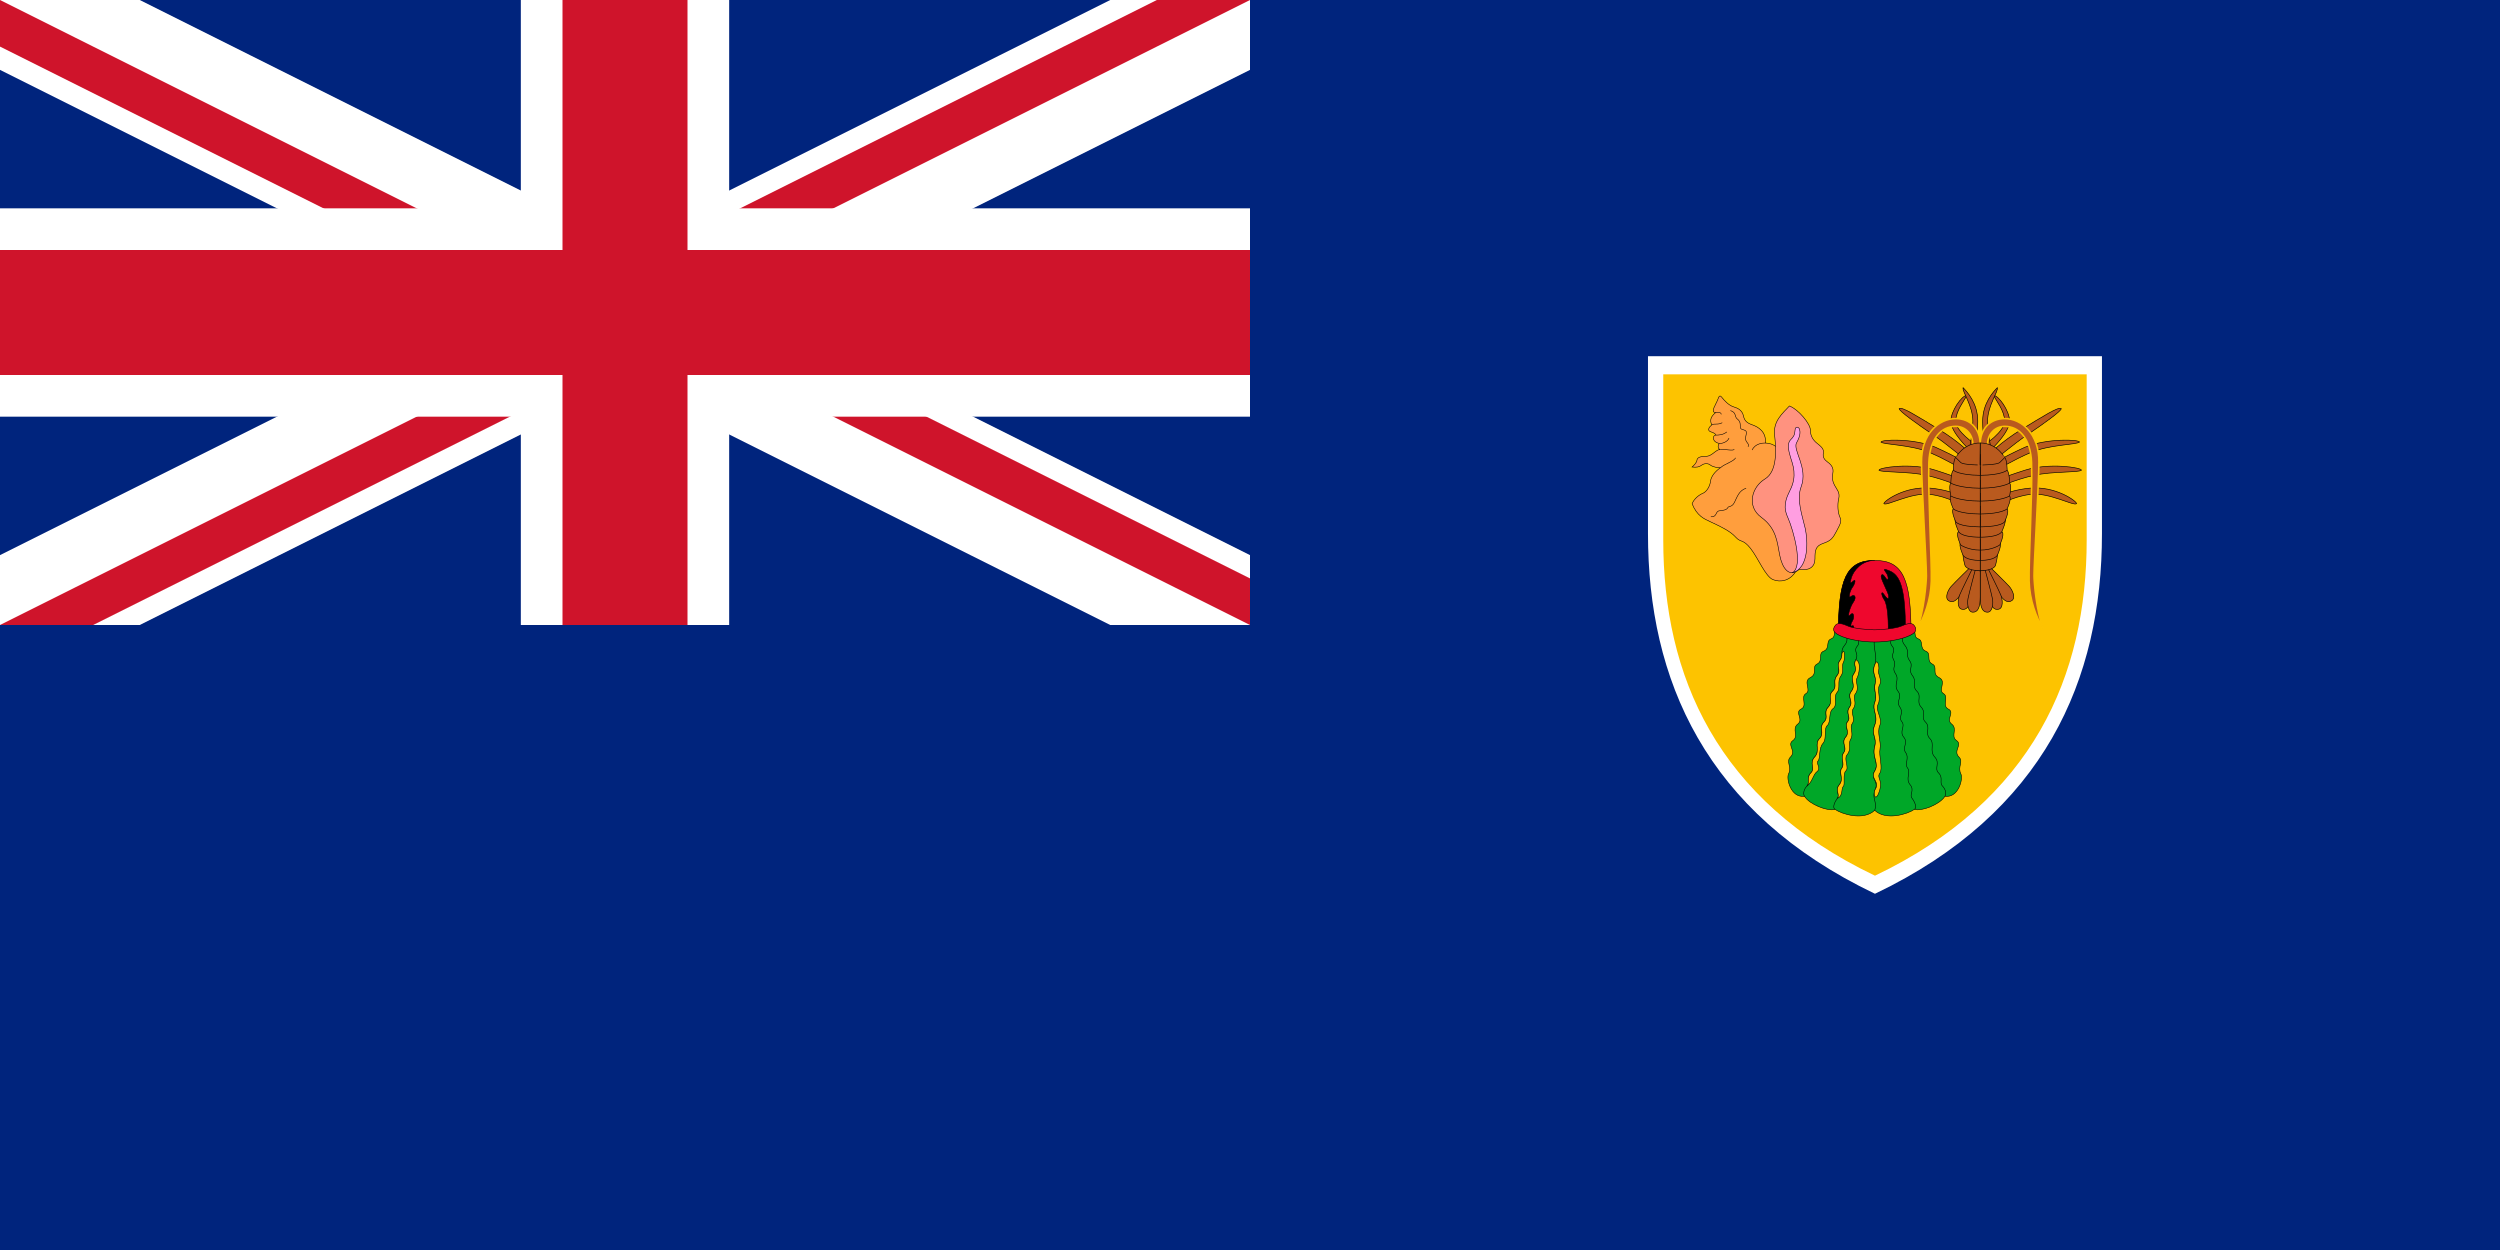
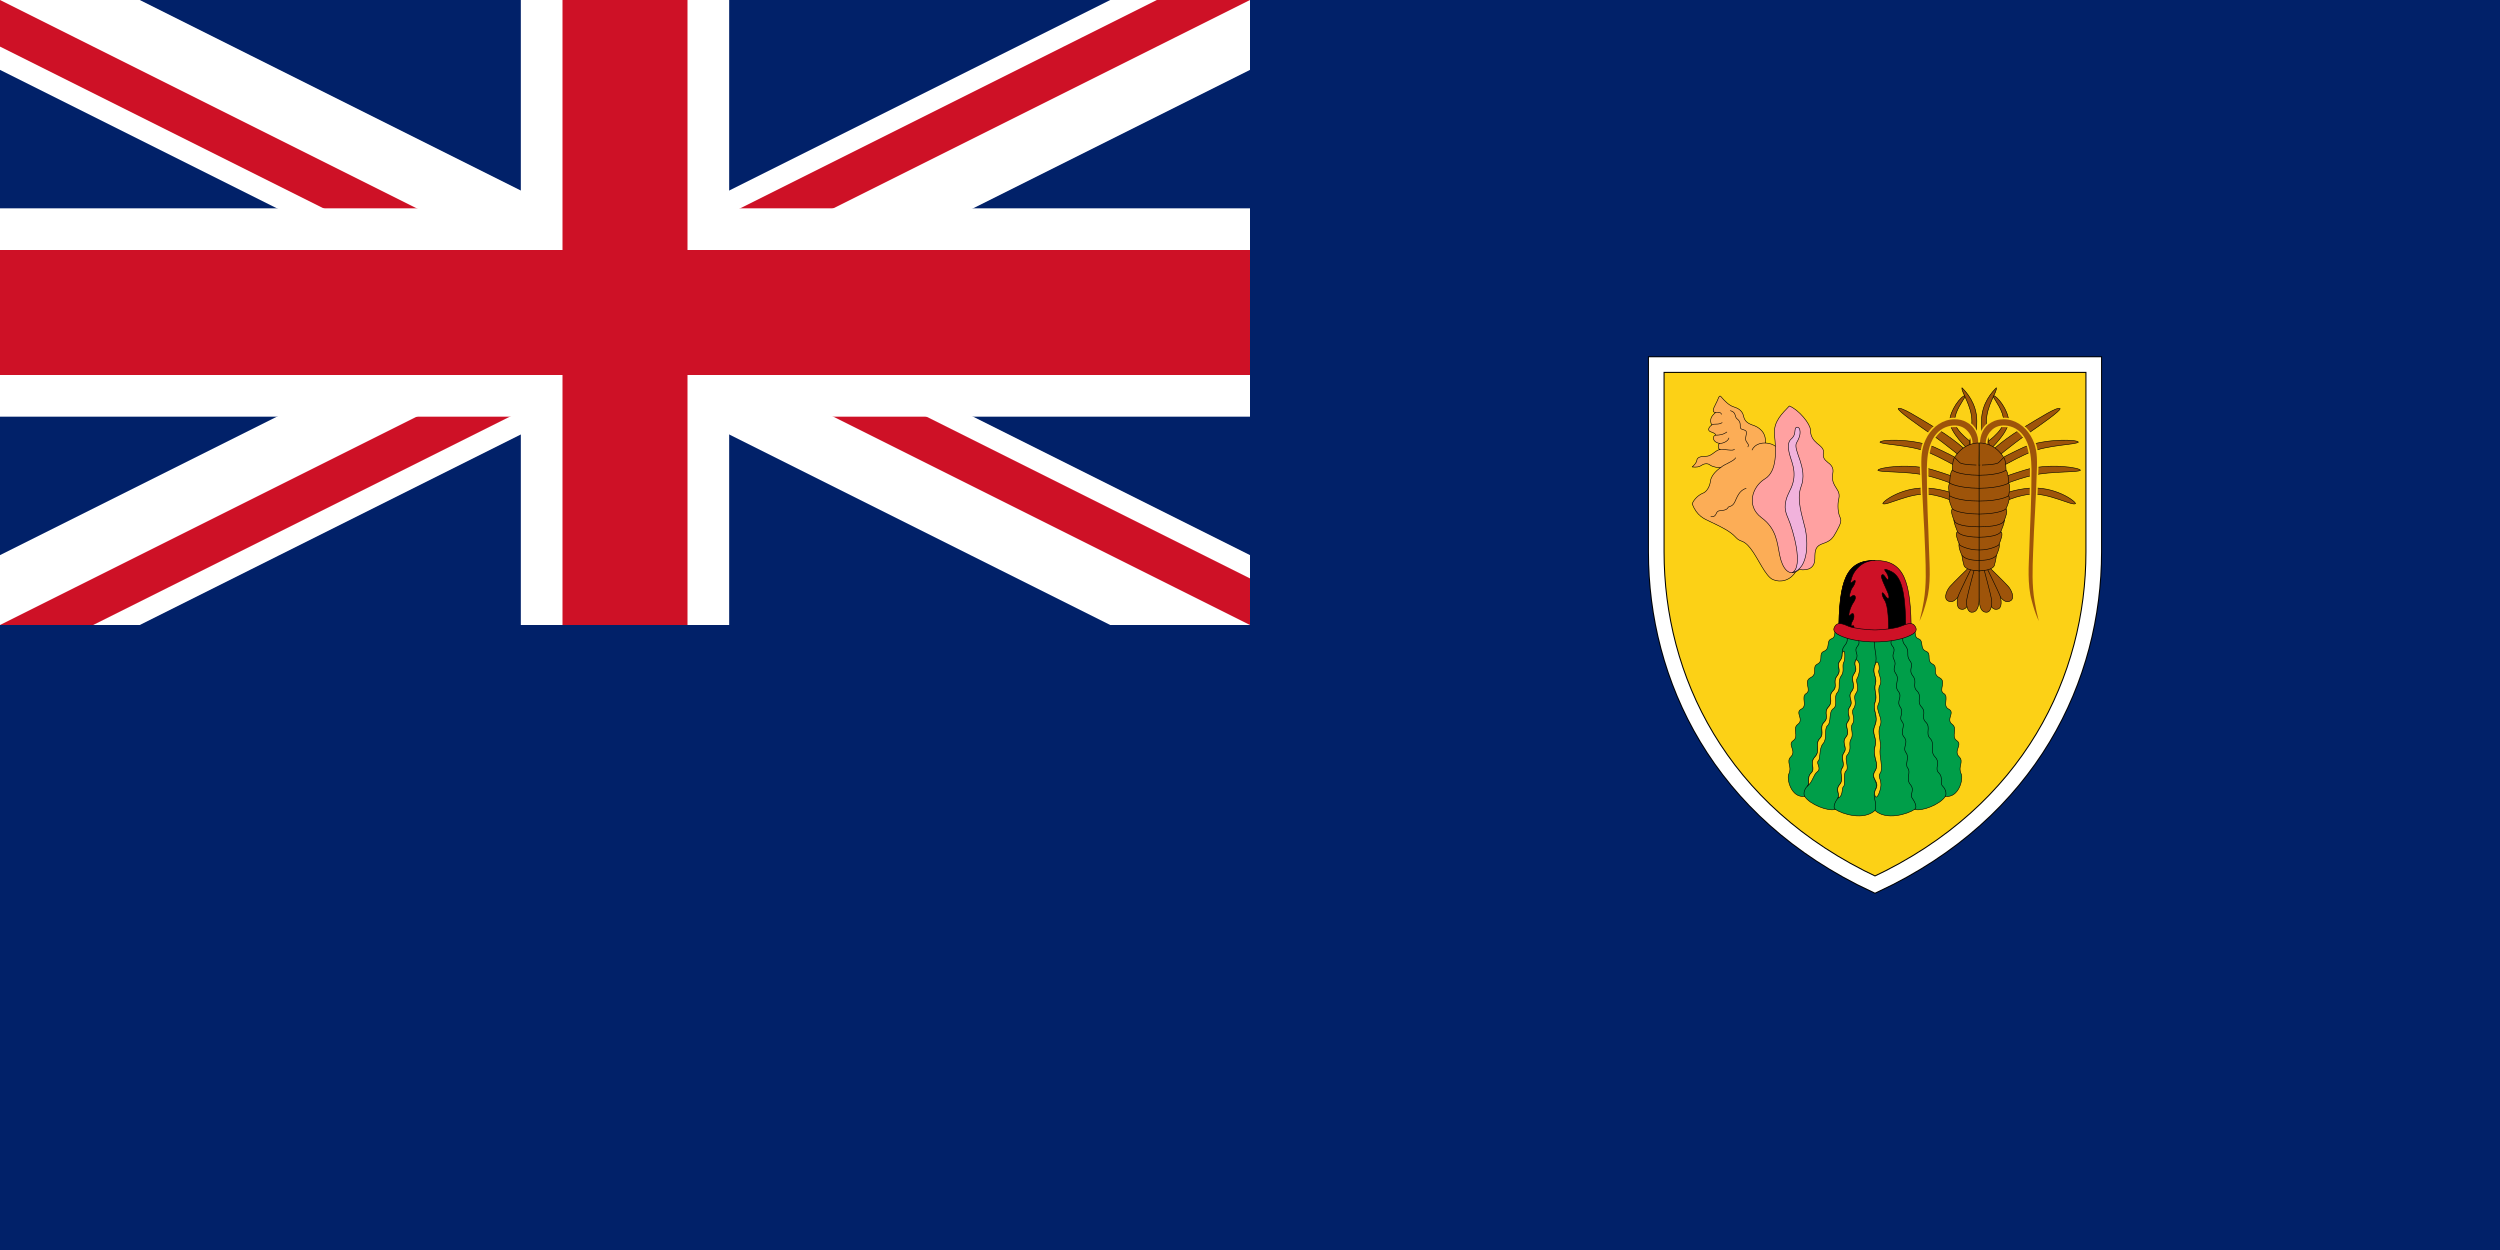
- <svg xmlns="http://www.w3.org/2000/svg" viewBox="0 0 1200 600">
-   <clipPath id="c">
-     <path d="M0,0V150H700V300H600zM600,0H300V350H0V300z" />
-   </clipPath>
-   <rect width="1200" height="600" fill="#00247d" />
-   <path d="M0,0 600,300M600,0 0,300" stroke="#fff" stroke-width="60" />
-   <path d="M0,0 600,300M600,0 0,300" stroke="#cf142b" stroke-width="40" clip-path="url(#c)" />
-   <path d="M300,0V350M0,150H700" stroke="#fff" stroke-width="100" />
-   <path d="M300,0V350M0,150H700" stroke="#cf142b" stroke-width="60" />
-   <path d="M0,300H600V0H1200V600H0z" fill="#00247d" />
-   <g>
-     <path fill="#fff" d="m1008.94,170.989v85.175c0,69.928-27.467,133.94-108.953,172.848-81.488-38.909-108.956-102.921-108.956-172.849v-85.175h217.907z" />
-     <path fill="#fdc300" d="m1001.61,179.669v79.444c0,65.223-25.619,124.928-101.623,161.218-76.004-36.291-101.623-95.996-101.623-161.219v-79.444h203.246z" />
-     <g fill="#ff9e3d" stroke="#000" stroke-width="0.26">
-       <path d="m852.667,214.487c-1.471-1.103-3.066-1.778-5.271-1.839,0.487-5.394-3.433-7.724-6.254-8.705-2.817-0.981-3.8-2.084-4.287-4.291-0.492-2.207-1.962-3.555-4.537-4.291-2.575-0.736-4.783-3.31-5.762-4.536-0.979-1.226-1.35-0.981-2.083,1.103-0.737,2.084-3.679,6.007-0.983,6.13-1.958,1.593-3.062,3.433-1.837,5.884-1.35,1.103-2.329,2.697-0.492,3.31,1.842,0.613,2.329,1.103,2.454,1.594-1.654,0-2.083,3.31,1.837,4.046-0.858,0.122-1.225,2.82,0.371,2.82-2.208,0-4.05,3.311-6.866,3.311-2.821,0-4.291,0.613-4.412,1.839-0.125,1.226-1.596,2.697-2.329,3.31,2.083,0.245,3.429,0,4.533-0.858,1.104-0.858,2.941-1.103,4.171-0.123,1.225,0.981,3.8,1.471,5.025,1.226-2.696,1.839-4.658,4.291-4.904,6.62-0.246,2.33-1.837,5.027-3.679,5.762-1.837,0.735-4.287,2.697-5.146,5.027,2.329,5.762,5.633,7.185,8.945,8.704,5.887,2.698,9.562,4.659,12.016,7.356,2.45,2.697,3.433,0.735,7.108,5.394,3.679,4.659,7.112,13.486,10.787,14.957,3.679,1.471,8.337,0.49,11.033-4.169,2.7-4.659,4.416-51.736-9.437-59.583z" />
-       <path fill="#ff927f" d="m858.921,194.871c-3.433,3.678-7.85,7.356-7.112,13.976,0.737,6.62,1.471,17.409-4.658,21.087-6.129,3.678-9.07,12.996-1.717,18.39,7.354,5.395,7.6,12.015,8.824,18.145,1.229,6.13,4.416,11.034,9.32,6.865,4.9,0.735,7.6-1.226,7.6-5.149,0-3.923,0.246-6.13,3.921-7.356,3.679-1.226,4.658-2.452,6.375-5.762,1.717-3.31,2.696-4.781,1.717-6.743-0.979-1.961-1.35-6.007-0.612-8.95,0.737-2.942-0.979-4.536-1.962-6.375-0.979-1.839-1.346-3.433-0.858-5.885,0.492-2.452-0.733-4.046-2.45-5.272-1.717-1.226-2.454-2.452-2.083-4.414,0.367-1.961-1.229-3.187-3.066-4.659-1.837-1.471-3.187-3.433-3.187-6.375,0-2.943-5.637-9.808-10.049-11.525z" />
-       <path fill="#ff9ee1" d="m860.267,274.928c8.212-2.084,7.479-15.57,6.254-21.209-1.229-5.64-4.379-13.717-1.962-20.106,3.433-9.072-4.171-17.654-2.208-21.087,1.962-3.433,1.717-5.272,1.471-6.375-0.242-1.103-2.083-1.961-2.204,0.368-0.125,2.329-0.737,3.187-2.208,4.659s-1.104,4.659,0,8.214c1.104,3.555,3.433,8.95-0.246,16.06-3.675,7.111-2.162,10.279-0.733,13.609,2.204,5.149,7.479,23.049,1.837,25.868z" />
-       <path d="m823.49,198.059c0.921,0,2.7-0.368,2.7,0.858" />
-       <path d="m821.652,203.943c1.104-0.797,3.066,0.123,5.025-1.042" />
-       <path d="m823.615,208.847c1.471,0,3.433-0.061,5.271-1.533" />
-       <path d="m825.452,212.893c1.35,0,3.862-0.858,4.475-2.636" />
-       <path d="m825.823,215.713c2.633-0.123,6.129,0.858,6.616-0.061" />
-       <path d="m825.944,224.417c1.837-1.716,6.191-2.881,7.17-4.659" />
-       <path d="m830.602,197.078c3.062,0.981,1.796,2.876,3.308,4.046,2.7,2.084,0.246,4.414,2.454,5.027,2.204,0.613,2.167,0.985,1.592,3.433-0.675,2.881,2.083,3.003,1.104,4.904" />
-       <path d="m847.397,212.648c-1.225,0-4.841,0.123-6.375,3.371" />
-       <path d="m821.223,248.018c1.412,0.245,2.117-0.558,2.512-1.348,0.429-0.858,0.612-1.471,1.9-1.533,1.287-0.062,3.25-0.429,3.679-1.41,0.429-0.98,1.962-0.061,3.25-2.636,1.287-2.574,2.146-5.639,5.575-6.743" />
+ <svg xmlns="http://www.w3.org/2000/svg" xmlns:xlink="http://www.w3.org/1999/xlink" viewBox="0 0 9600 4800">
+   <defs>
+     <clipPath id="a">
+       <path d="M0 0v15h65v15h-5zm60 0H30v35H0v-5z" />
+     </clipPath>
+     <path id="b" d="M840-1000v720C840 200 600 717 0 997-600 717-840 200-840-280v-720z" />
+   </defs>
+   <g fill="#012169">
+     <path d="M0 0h4800A2683.282 2683.282 0 010 2400z" />
+     <g fill="none">
+       <path stroke="#fff" stroke-width="480" d="M0 0l4800 2400M0 2400L4800 0" />
+       <path stroke="#ce1126" stroke-width="4" clip-path="url(#a)" d="M0 0l60 30M0 30L60 0" transform="scale(80)" />
+       <path stroke="#fff" stroke-width="800" d="M2400-400v3200M-400 1200h5600" />
+       <path stroke="#ce1126" stroke-width="480" d="M2400 0v2800M0 1200h5200" />
    </g>
-     <g stroke="#000" stroke-width="0.26">
-       <g fill="#00a728">
-         <path d="m918.475,301.589c1.387,2.016-0.05,4.195,2.304,5.067,2.758,1.021,0.35,4.649,3.604,5.927,2.883,1.134,0.021,4.602,3.137,6.16,2.787,1.395-0.467,4.649,3.254,6.509,3.716,1.859-0.7,6.043,2.092,7.67,2.787,1.627-0.929,5.811,2.325,7.438,3.254,1.627-1.396,4.881,1.625,7.206,3.021,2.324-0.696,5.811,2.325,7.903,3.021,2.092-1.854,4.886,1.162,7.903,2.325,2.324-0.837,4.601,0.929,8.135,1.162,2.324-1.162,11.622-7.67,10.692-2.325,3.952-11.387,7.438-14.641,6.276-3.254,2.324-13.712,5.579-19.061,0.465-5.341,5.114-15.803,1.859-19.057-0.465-3.254,1.162-12.316-2.324-14.641-6.276-6.508,0.93-8.833-8.368-7.67-10.692,1.767-3.535-1.396-5.811,0.929-8.135,3.016-3.018-1.858-5.811,1.162-7.903,3.021-2.092-0.696-5.579,2.325-7.903,3.021-2.325-1.629-5.579,1.625-7.206,3.254-1.627-0.462-5.811,2.325-7.438,2.791-1.627-1.625-5.811,2.092-7.67,3.721-1.86,0.467-5.114,3.254-6.509,3.116-1.558,0.254-5.026,3.137-6.16,3.254-1.278,0.846-4.906,3.604-5.927,2.392-0.885,0.867-3.121,2.375-5.163,6.92,2.723,28.344,4.676,37.156,0.096z" />
-         <path d="m887.544,302.239c-2.558,2.557,0.467,4.416-2.092,7.438-2.558,3.022-0.233,4.649-2.325,7.438-2.092,2.789,0.929,4.184-1.396,7.206-2.321,3.022,0.467,4.881-2.092,7.438-2.554,2.557,0.467,4.881-2.092,7.671-2.554,2.789,0.467,4.649-2.092,7.205-2.554,2.557,0.467,5.347-2.092,7.903-2.554,2.557,0.467,5.811-2.325,8.833-2.787,3.021,0.467,5.346-1.858,7.67-2.325,2.324-0.233,4.649-1.858,6.276-1.629,1.627-1.858,3.894-1.162,4.881" />
-         <path d="m892.423,303.169c-2.321,3.022,1.162,4.416-0.929,6.973-2.092,2.557,0.929,3.487-0.696,6.509s1.162,3.719-0.929,6.741c-2.092,3.022,1.162,5.346-1.162,8.368-2.325,3.022,1.162,4.649-0.929,7.671-2.092,3.021,0.929,4.649-0.929,6.973-1.862,2.324,1.392,4.649-0.929,7.438-2.325,2.79,0.929,4.881-0.933,7.438-1.858,2.557,0.7,5.346-0.929,7.438-1.625,2.092,1.162,5.114-1.162,7.903-2.325,2.789,0.467,4.649-0.929,6.509-1.396,1.859-2.496,4.591-1.162,5.346" />
-         <path d="m899.86,305.958c-1.158,4.86,1.629,9.18,0,13.23-1.625,4.05,1.162,5.67,0.233,8.91-0.929,3.24,1.162,5.67-0.233,9.18-1.392,3.51,1.862,6.21,0,10.8-1.858,4.59,1.2,5.733,0,10.26-1.392,5.266,2.325,8.055,0,11.774-2.321,3.719,2.096,4.649,0.233,8.833-1.858,4.184,1.162,5.811-0.233,9.995" />
-         <path d="m912.18,302.239c2.558,2.557-0.467,4.416,2.092,7.438,2.558,3.022,0.233,4.649,2.325,7.438,2.092,2.789-0.929,4.184,1.396,7.206,2.321,3.022-0.467,4.881,2.092,7.438,2.554,2.557-0.467,4.881,2.092,7.671,2.554,2.789-0.467,4.649,2.092,7.205,2.554,2.557-0.467,5.347,2.092,7.903,2.554,2.557-0.467,5.811,2.325,8.833,2.787,3.021-0.467,5.346,1.858,7.67,2.325,2.324,0.233,4.649,1.858,6.276,1.629,1.627,1.862,3.894,1.162,4.881" />
-         <path d="m907.301,303.169c2.321,3.022-1.162,4.416,0.929,6.973,2.092,2.557-0.929,3.487,0.696,6.509,1.629,3.022-1.162,3.719,0.929,6.741,2.092,3.022-1.162,5.346,1.162,8.368,2.325,3.022-1.162,4.649,0.929,7.671,2.092,3.021-0.929,4.649,0.929,6.973,1.862,2.324-1.392,4.649,0.933,7.438,2.321,2.79-0.933,4.881,0.929,7.438,1.858,2.557-0.7,5.346,0.929,7.438,1.625,2.092-1.162,5.114,1.162,7.903,2.325,2.789-0.467,4.649,0.929,6.509,1.396,1.859,2.5,4.591,1.162,5.346" />
+     <path d="M0 2400h4800V0h4800v4800H0" />
+   </g>
+   <g transform="translate(7200 2400)" fill="none" stroke="#000">
+     <use xlink:href="#b" fill="#fcd116" stroke-width="64" />
+     <use xlink:href="#b" stroke="#fff" stroke-width="56" />
+     <g stroke-width="2.2" stroke-linecap="round" stroke-linejoin="round">
+       <path fill="#fcad56" d="M-303-207c-22 37-59 45-88 33-30-12-57-82-87-120-29-37-37-21-57-43-19-21-49-37-96-59-26-12-53-23-71-69 7-19 26-35 41-41 15-5 27-27 29-46 2-18 18-38 40-53-10 2-31-2-41-9-9-8-24-6-33 1-9 6-20 8-36 6 6-5 17-16 18-26s13-15 36-15c22 0 37-26 55-26-13 0-10-22-3-23-32-6-28-32-15-32-1-4-5-8-20-13-14-5-7-18 4-26-10-20-1-35 15-48-22-1 2-32 8-49 6-16 9-18 16-8 8 9 26 30 47 36 20 6 32 17 36 34 4 18 12 27 34 35 23 7 54 26 50 69 18 1 31 6 42 15" />
+       <path fill="#ffa1a1" d="M-248-749c0 24 11 39 25 51 15 12 28 22 25 37-3 16 3 26 16 36 14 10 24 22 20 42s-1 32 7 47 22 27 16 51-3 56 5 72c7 15 0 27-14 54-14 26-22 36-51 46-30 9-32 27-32 58 0 32-21 48-60 42-40 33-65-6-75-55s-12-102-71-145c-58-44-35-118 14-148 49-29 43-115 37-168-5-53 30-83 57-112 36 14 81 69 81 92z" />
+       <path fill="#f1b2dc" d="M-333-408c-11-26-23-52 6-108 30-57 11-100 2-129-9-28-11-54 0-66 12-11 17-18 18-37 1-18 16-12 18-3s4 24-12 51c-16 28 45 96 17 169-19 51 6 116 16 161s16 153-50 169c45-22 3-165-15-207z" />
+       <path d="M-630-416c11 2 17-4 20-11s5-11 15-12c10 0 26-3 30-11 3-8 15-1 26-21 10-21 17-45 44-54m74-174c-10 0-39 1-51 27m-83-151c24 7 14 23 26 32 22 17 2 35 20 40s17 8 13 28c-6 23 16 24 8 39m-104 79c14-13 49-23 57-37m-58-32c21-1 49 7 53-1m-56-22c10 0 31-7 35-21m-50-11c12 0 27-1 42-12m-58-27c9-7 25 1 40-9m-25-39c7 0 22-2 22 7" />
+       <g transform="translate(400 -400)" fill="#9e540a">
+         <g id="d">
+           <path d="M-55-233s-70-59-128-99-128-89-128-99c11-8 70 30 151 79 82 50 128 99 128 99zm-5 40s-68-41-135-70c-70-29-175-29-186-39 0-10 122-16 209 19 89 41 135 70 135 70zm-1 68s-74-34-146-50c-70-16-170-10-182-19 0-10 124-30 217 0 94 29 134 49 134 49zm-4 69s-56-38-130-46c-70-7-163 46-175 36 0-10 81-69 182-59 99 10 146 49 146 49zm23-218s-71-65-71-109c0-39 43-99 62-99-10 20-43 60-43 99 0 40 75 89 75 89z" />
+           <path d="M-42-274s14-65 14-109c0-59-42-113-38-128 15 15 57 59 57 128 0 60-10 89-10 89z" />
+           <g stroke="none">
+             <use xlink:href="#c" stroke="#fcd116" stroke-width="12" />
+             <path id="c" d="M-25-295c0-19-7-36-19-49-16-19-40-25-65-21-30 5-54 23-69 51-20 37-22 77-23 116 0 135 5 190 9 323 1 39 8 119-10 182-7 27-15 52-27 78 8-33 12-50 16-75 11-65 8-126 6-186-4-123-11-186-15-335-1-45 3-79 24-115 22-37 60-64 103-64 18 0 33 3 48 12 30 16 44 49 44 82z" />
+           </g>
+           <path d="M-19 187s-28 50-49 86-38 44-54 33c-15-11-2-40 10-54s79-79 79-79z" />
+           <path d="M-12 191s-11 57-20 98c-8 41-22 55-39 50-18-4-15-37-8-54s49-103 49-103z" />
+           <path d="M0 193v100c0 42-10 59-29 58-18-1-22-33-18-52 3-18 28-111 28-111z" />
+         </g>
+         <use transform="scale(-1 1)" xlink:href="#d" />
+         <g id="e">
+           <path d="M0 192c-53-1-58-20-58-20s-7-24-8-39c-1-2-15-32-11-45-5-12-17-41-6-46-5-14-13-30-14-45-4-11-14-35-6-43 0 0-19-40-10-50 0 0-9-39 0-49 0 0 0-40 10-50 0 0 0-39 9-49 0 2 28-55 94-55l-1 85h1z" />
+           <path fill="none" d="M0-26c-85-1-103-20-103-20M0-76c-85 0-113-20-113-20M0-125c-85-1-113-20-113-20M0-175c-85-1-103-20-103-20m102-19c1 0-64 0-74-10l-19-19M0 152c-25 0-53-4-66-19m66-21c-47 0-75-19-75-19s-1-2-2-5M0 63c-62-1-79-14-83-21M0 23C-85 23-94 3-94 3l-3-6" />
+         </g>
+         <use transform="scale(-1 1)" xlink:href="#e" />
      </g>
-       <g fill="#fcc300">
-         <path d="m884.115,313.745c0.004,1.044-0.021,2.083-0.987,3.371-2.092,2.789,0.929,4.184-1.396,7.206-2.321,3.022,0.467,4.881-2.092,7.438-2.554,2.557,0.467,4.881-2.092,7.671-2.554,2.789,0.467,4.649-2.092,7.205-2.554,2.557,0.467,5.347-2.092,7.903-2.554,2.557,0.467,5.811-2.325,8.833-2.787,3.021,0.467,5.346-1.858,7.67-2.325,2.324-0.233,4.649-1.858,6.276,2.787-2.092,2.787-5.346,4.879-6.973,2.092-1.628-0.696-3.952,0.467-5.114,1.162-1.162,0.233-6.044,2.325-8.368,2.092-2.325,0.233-6.973,2.092-8.6,1.858-1.627,0.462-6.508,2.787-8.135,2.325-1.627,0-5.579,1.858-7.671,1.862-2.092,0-5.346,1.862-7.903,1.858-2.557,0.083-4.878,1.392-6.973,0.583-0.93,0.583-7.67-0.871-3.836z" />
-         <path d="m890.798,316.651c-1.625,3.022,1.162,3.719-0.929,6.741-2.092,3.022,1.162,5.346-1.162,8.368-2.325,3.022,1.162,4.649-0.929,7.671-2.092,3.021,0.929,4.649-0.929,6.973-1.862,2.324,1.392,4.649-0.929,7.438-2.325,2.79,0.929,4.881-0.933,7.438-1.858,2.557,0.7,5.346-0.929,7.438-1.625,2.092,1.162,5.114-1.162,7.903-2.325,2.789,0.467,4.649-0.929,6.509,2.792-0.93,1.746-4.765,2.792-5.579,1.046-0.814-0.35-6.16,1.275-7.555,1.629-1.395-1.046-5.697,0.467-7.555,2.558-3.138,0.35-5.23,1.858-7.67,1.512-2.441-0.575-5.574,0.583-7.206,1.975-2.789-0.875-5.304,0.579-7.322,2.092-2.906-0.404-5.298,1.046-7.206,2.208-2.906-0.233-5.811,0.7-7.322,0.929-1.511,2.437-8.019-0.467-9.065z" />
-         <path d="m899.86,319.188c-1.625,4.05,1.162,5.67,0.233,8.91-0.929,3.24,1.162,5.67-0.233,9.18-1.392,3.51,1.862,6.21,0,10.8-1.858,4.59,1.2,5.733,0,10.26-1.392,5.266,2.325,8.055,0,11.774-2.321,3.719,2.662,4.95,0.233,8.833-1.162,1.86,0.117,6.625,1.975,0.93,1.862-5.695-1.392-6.392,0.233-8.717,1.629-2.325-0.579-8.484,0.117-11.739,0.7-3.254-1.625-7.671-0.117-11.157,1.512-3.486-2.325-7.205-0.812-10.228,1.512-3.021-0.696-6.741,0.696-9.181,1.396-2.441-1.046-5.695-0.462-7.09,0.579-1.395-0.583-6.547-1.862-2.576z" />
+       <g id="f">
+         <path fill="#009e49" d="M0 712c-43 40-126 14-152-4-27 9-99-19-118-50-52 7-70-67-61-86 14-28-11-46 7-65 25-24-14-47 10-63 24-17-6-45 18-63 25-19-13-45 13-58s-3-47 19-60-13-46 17-61c29-15 3-41 26-52 25-13 2-40 25-49 26-11 7-40 29-48 19-7 7-25 19-41H0" />
+         <path d="M-99 18c-20 20 4 35-16 59-21 25-2 38-19 60s8 33-11 58c-19 24 4 39-17 59-20 21 4 39-17 61-20 23 4 38-16 58-21 21 3 43-17 63-20 21 4 47-19 71-22 24 4 43-14 61-19 19-2 38-15 51s-15 31-10 39M-60 25c-18 25 10 36-7 56-17 21 7 28-6 52s10 30-7 54 9 43-9 67c-19 24 9 37-8 61-16 25 8 38-7 56-15 19 11 37-8 60-18 22 8 39-7 59-15 21 6 43-7 60-13 16 9 41-10 63-18 22 4 37-7 52s-20 37-9 43" />
      </g>
-       <path fill="#ef072d" d="m917.292,304.331c0-26.266-3.716-35.331-17.432-35.331-13.712,0-17.428,9.065-17.428,35.331h34.86z" />
-       <path fill="#000" d="m882.432,304.331c0-26.266,3.716-35.331,17.428-35.331-6.275,0-10.108,4.881-11.153,8.135-1.046,3.254-0.467,3.022,0.929,1.743,1.396-1.278,0.696,1.511-0.462,3.022-1.162,1.511-2.325,5.811-0.7,4.416,1.629-1.395,2.904,0.233,1.162,2.673-1.742,2.441-3.254,8.135-1.512,6.16,1.746-1.976,2.092,1.278,1.05,2.906-1.05,1.627-0.933,3.021,0,2.324,0.929-0.697,0.812,2.673-0.117,3.951h-6.625z" />
-       <path fill="#000" d="m914.622,302.82c0-20.571-2.554-26.731-7.666-28.823-2.896-1.186-2.979-0.93-1.596,0.93,1.383,1.859,1.171,4.533-0.108,2.673-1.275-1.859-1.7-2.208-2.233-1.394-0.533,0.813,1.487,4.649,2.979,8.135,1.2,2.804,0.425,4.184-1.383,1.394-1.808-2.789-1.808-0.263-0.221,2.092,2.037,3.022,1.975,12.203,1.975,16.038l8.254-1.046z" />
-       <path fill="#ef072d" d="m899.86,308.166c5.462,0,11.441-0.973,15.457-2.533,4.766-1.851,5.021-3.476,3.371-5.552-1.162-1.461-3.721-0.584-6.158,0.487-2.442,1.071-9.183,1.753-12.67,1.753-3.483,0-10.224-0.682-12.666-1.753-2.437-1.071-4.996-1.948-6.158-0.487-1.65,2.076-1.396,3.702,3.371,5.552,4.012,1.56,9.995,2.533,15.453,2.533z" />
-     </g>
-     <g fill="#b95a1e" stroke="#000" stroke-width="0.298">
-       <g>
-         <path d="m952.855,273.393s3.578,6.176,6.202,10.679c2.624,4.502,4.75,5.527,6.65,4.192,1.9-1.336,0.287-5.005-1.235-6.746-1.522-1.742-9.892-9.912-9.892-9.912l-1.724,1.787z" />
-         <path d="m952.005,273.868s1.418,7.082,2.466,12.249c1.048,5.167,2.728,6.882,4.942,6.292,2.214-0.591,1.855-4.617,0.971-6.794-0.884-2.178-6.188-12.825-6.188-12.825l-2.191,1.078z" />
-         <path d="m950.499,274.091s-0.008,7.238,0,12.522c0.008,5.284,1.313,7.329,3.595,7.237,2.282-0.093,2.723-4.11,2.288-6.433-0.436-2.324-3.527-13.901-3.527-13.901l-2.355,0.574z" />
-         <path d="m948.148,273.393s-3.578,6.176-6.202,10.679c-2.624,4.502-4.75,5.527-6.65,4.192-1.9-1.336-0.287-5.005,1.235-6.746,1.522-1.742,9.892-9.912,9.892-9.912l1.724,1.787z" />
-         <path d="m948.999,273.868s-1.418,7.082-2.466,12.249c-1.048,5.167-2.728,6.882-4.942,6.292-2.214-0.591-1.855-4.617-0.971-6.794,0.884-2.178,6.188-12.825,6.188-12.825l2.191,1.078z" />
-         <path d="m950.504,274.091s0.008,7.238,0,12.522c-0.008,5.284-1.313,7.329-3.595,7.237-2.282-0.093-2.723-4.11-2.288-6.433,0.436-2.324,3.527-13.901,3.527-13.901l2.355,0.574z" />
-       </g>
-       <g>
-         <path d="m954.464,218.4s5.827-6.189,16.023-12.377c10.196-6.189,17.573-10.949,18.936-9.902,0,1.238-8.74,7.427-16.023,12.377-7.283,4.951-16.023,12.377-16.023,12.377l-2.913-2.475z" />
-         <path d="m955.14,223.351s5.759-3.635,16.804-8.664c10.872-4.466,26.219-3.713,26.219-2.475-1.456,1.238-14.566,1.238-23.306,4.951-8.343,3.544-16.804,8.664-16.804,8.664l-2.913-2.475z" />
-         <path d="m955.202,231.877s5.071-2.45,16.804-6.189c11.652-3.713,27.122-1.238,27.122,0-1.456,1.238-14.013,0.485-22.753,2.476-9.044,1.939-18.26,6.189-18.26,6.189l-2.913-2.475z" />
-         <path d="m955.756,240.535s5.844-4.959,18.292-6.189c12.524-1.238,22.721,6.189,22.721,7.426-1.456,1.238-13.11-5.448-21.85-4.491-9.259,0.954-16.25,5.729-16.25,5.729l-2.913-2.475z" />
-         <path d="m952.855,213.304s9.39-6.189,9.39-11.14c0-4.951-4.14-9.902-5.313-12.377,2.348,0,7.661,7.426,7.661,12.377,0,5.411-8.824,13.615-8.824,13.615l-2.913-2.475z" />
-         <path d="m952.855,213.304s-1.174-3.713-1.174-11.14c0-8.664,5.18-14.175,7.042-16.091,0.485,1.916-4.695,8.664-4.695,16.091,0,5.411,1.74,13.615,1.74,13.615l-2.913-2.475z" />
-         <path d="m946.539,218.4s-5.827-6.189-16.023-12.377c-10.196-6.189-17.573-10.949-18.936-9.902,0,1.238,8.74,7.427,16.023,12.377,7.283,4.951,16.023,12.377,16.023,12.377l2.913-2.475z" />
-         <path d="m945.863,223.351s-5.759-3.635-16.804-8.664c-10.872-4.466-26.219-3.713-26.219-2.475,1.456,1.238,14.566,1.238,23.306,4.951,8.343,3.544,16.804,8.664,16.804,8.664l2.913-2.475z" />
-         <path d="m945.801,231.877s-5.071-2.45-16.804-6.189c-11.652-3.713-27.122-1.238-27.122,0,1.456,1.238,14.013,0.485,22.753,2.476,9.044,1.939,18.26,6.189,18.26,6.189l2.913-2.475z" />
-         <path d="m945.247,240.535s-5.844-4.959-18.292-6.189c-12.524-1.238-22.721,6.189-22.721,7.426,1.456,1.238,13.11-5.448,21.85-4.491,9.259,0.954,16.25,5.729,16.25,5.729l2.913-2.475z" />
-         <path d="m948.148,213.304s-9.39-6.189-9.39-11.14c0-4.951,4.14-9.902,5.313-12.377-2.348,0-7.661,7.426-7.661,12.377,0,5.411,8.824,13.615,8.824,13.615l2.913-2.475z" />
-         <path d="m948.148,213.304s1.174-3.713,1.174-11.14c0-8.664-5.18-14.175-7.042-16.091-0.485,1.916,4.695,8.664,4.695,16.091,0,5.411-1.74,13.615-1.74,13.615l2.913-2.475z" />
-       </g>
-       <g stroke="#fdc301" stroke-width="0.75">
-         <path d="m981.025,302.422c-3.648-8.546-4.695-23.517-4.695-25.993,0-6.971,2.183-40.878,2.347-54.461,0.165-13.583-8.216-21.042-16.432-21.042-7.042,0-11.737,4.951-11.737,12.377h3.521c0-4.951,3.521-8.664,8.216-8.664,7.042,0,12.455,5.85,12.911,17.328,0.504,13.266-1.412,47.713-1.174,56.937,0.238,9.224,3.394,17.447,7.042,23.517z" />
-         <path d="m919.979,302.422c3.648-8.546,4.695-23.517,4.695-25.993,0-6.971-2.183-40.878-2.347-54.461-0.165-13.583,8.216-21.042,16.432-21.042,7.042,0,11.737,4.951,11.737,12.377h-3.521c0-4.951-3.521-8.664-8.216-8.664-7.042,0-12.455,5.85-12.911,17.328-0.504,13.266,1.412,47.713,1.174,56.937-0.238,9.224-3.394,17.447-7.042,23.517z" />
-       </g>
-       <g>
-         <path d="m950.507,273.954c6.56-0.097,7.284-2.475,7.284-2.475s1.457-4.951,0.728-6.189c-0.728-1.238-8.012-1.238-8.012-1.238v9.902z" />
-         <path d="m950.507,269.003c7.042,0,8.216-2.475,8.216-2.475s2.347-4.951,1.174-6.189c-1.174-1.238-9.39-1.238-9.39-1.238v9.902z" />
-         <path d="m950.507,264.052c5.869,0,9.39-2.475,9.39-2.475s2.347-4.951,1.174-6.189c-1.174-1.238-10.564-1.238-10.564-1.238v9.902z" />
-         <path d="m950.507,257.863c10.572-0.097,10.564-3.179,10.564-3.179s2.347-4.951,1.174-6.189c-1.174-1.238-11.737-0.534-11.737-0.534v9.902z" />
-         <path d="m950.507,252.912c10.572-0.097,11.737-2.475,11.737-2.475s2.347-4.951,1.174-6.189c-1.174-1.238-12.911-1.238-12.911-1.238v9.902z" />
-         <path d="m950.507,246.724c10.572-0.097,12.911-2.475,12.911-2.475s2.347-4.951,1.174-6.189c-1.174-1.238-14.085-1.238-14.085-1.238v9.902z" />
-         <path d="m950.507,240.535c10.572-0.097,14.085-2.475,14.085-2.475s1.174-4.951,0-6.189c-1.174-1.238-14.085-1.238-14.085-1.238v9.902z" />
-         <path d="m950.507,234.346c10.572-0.097,14.085-2.475,14.085-2.475s0-4.951-1.174-6.189c-1.174-1.238-12.911-1.238-12.911-1.238v9.902z" />
-         <path d="m950.507,228.157c10.572-0.097,12.911-2.475,12.911-2.475s0-4.951-1.174-6.189c-1.174-1.238-11.737-1.238-11.737-1.238v9.902z" />
-         <path d="m950.507,212.631c8.224,0.01,11.777,7.153,11.757,7.008l-2.367,2.33c-1.258,1.238-9.39,1.238-9.289,1.231l-0.101-10.569z" />
-         <path d="m950.496,273.954c-6.56-0.097-7.284-2.475-7.284-2.475s-1.457-4.951-0.728-6.189c0.728-1.238,8.012-1.238,8.012-1.238v9.902z" />
-         <path d="m950.496,269.003c-7.042,0-8.216-2.475-8.216-2.475s-2.347-4.951-1.174-6.189c1.174-1.238,9.39-1.238,9.39-1.238v9.902z" />
-         <path d="m950.496,264.052c-5.869,0-9.39-2.475-9.39-2.475s-2.347-4.951-1.174-6.189c1.174-1.238,10.564-1.238,10.564-1.238v9.902z" />
-         <path d="m950.496,257.863c-10.572-0.097-10.564-3.179-10.564-3.179s-2.347-4.951-1.174-6.189c1.174-1.238,11.737-0.534,11.737-0.534v9.902z" />
-         <path d="m950.496,252.912c-10.572-0.097-11.737-2.475-11.737-2.475s-2.347-4.951-1.174-6.189c1.174-1.238,12.911-1.238,12.911-1.238v9.902z" />
-         <path d="m950.496,246.724c-10.572-0.097-12.911-2.475-12.911-2.475s-2.347-4.951-1.174-6.189c1.174-1.238,14.085-1.238,14.085-1.238v9.902z" />
-         <path d="m950.496,240.535c-10.572-0.097-14.085-2.475-14.085-2.475s-1.174-4.951,0-6.189c1.174-1.238,14.085-1.238,14.085-1.238v9.902z" />
-         <path d="m950.496,234.346c-10.572-0.097-14.085-2.475-14.085-2.475s0-4.951,1.174-6.189c1.174-1.238,12.911-1.238,12.911-1.238v9.902z" />
-         <path d="m950.496,228.157c-10.572-0.097-12.911-2.475-12.911-2.475s0-4.951,1.174-6.189c1.174-1.238,11.737-1.238,11.737-1.238v9.902z" />
-         <path d="m950.496,212.631c-8.224,0.01-11.777,7.153-11.757,7.008l2.367,2.33c1.258,1.238,9.39,1.238,9.289,1.231l0.101-10.569z" />
-       </g>
+       <use transform="scale(-1 1)" xlink:href="#f" />
+       <path stroke="#009e49" d="M0 712V12" />
+       <path d="M0 48c-9 39 13 73 0 106-13 32 9 45 2 71-8 26 9 45-2 73s15 50 0 87c-15 36 10 45 0 82-11 42 19 64 0 94s17 37 2 71c-15 33 9 46-2 80" />
+       <path fill="#fcd116" d="M15 174c-5 11 15 37 4 57-12 19 6 49-6 73s19 54 7 82c-13 28 6 63 0 89-5 26 13 76 0 94-13 19 13 24-2 70s-25 7-16-7c19-31-21-41-2-71s-11-52 0-94c10-37-15-46 0-82 15-37-11-59 0-87s-6-47 2-73c7-26-15-39-2-71 10-32 20 9 15 20zm-84 32c-7 12 12 35-5 58-12 16 8 35-9 58-11 16 11 36-4 59-10 13 7 38-5 57-12 20 6 36-15 62-12 14 9 49-4 60s-1 54-10 60c-8 7 0 38-22 45 11-15-11-30 7-52 19-22-3-47 10-63 13-17-8-39 7-60 15-20-11-37 7-59 19-23-7-41 8-60 15-18-9-31 7-56 17-24-11-37 8-61 18-24-8-43 9-67s-6-30 7-54c24 9 12 61 4 73zm-50-65c-10 16 4 35-11 55-15 21 0 47-15 64-15 16 4 48-15 61s-7 52-22 65 0 50-17 69-9 58-19 67c-9 9 13 28-3 41-17 13-17 39-39 56 13-13-4-32 15-51 18-18-8-37 14-61 23-24-1-50 19-71 20-20-4-42 17-63 20-20-4-35 16-58 21-22-3-40 17-61 21-20-2-35 17-59 19-25-6-36 11-58 8-10 8-19 8-27 12-31 12 23 7 31z" />
+       <path fill="#ce1126" d="M-139 35c0-210 29-283 139-283s139 73 139 283z" />
+       <path fill="#000" d="M-139 35c0-210 29-283 139-283-50 0-81 39-89 65-9 26-4 24 7 14s6 12-4 24c-9 12-18 47-5 36 13-12 23 1 9 21-14 19-26 65-12 49s17 10 8 23c-8 13-7 25 0 19 8-6 7 21 0 32zm191-4C52 0 53-73 36-97c-12-19-12-39 2-17s21 11 11-11c-12-28-28-59-24-65 5-7 8-4 18 11s12-7 1-22c-11-14-10-17 13-7 41 17 61 66 61 231z" />
+       <path fill="#ce1126" d="M0 65c-44 0-92-7-124-20-38-15-40-28-27-44 10-12 30-5 50 4 19 8 73 14 101 14s82-6 101-15c20-8 40-15 50-3 13 16 11 29-27 44C92 58 44 65 0 65z" />
    </g>
  </g>
</svg>
